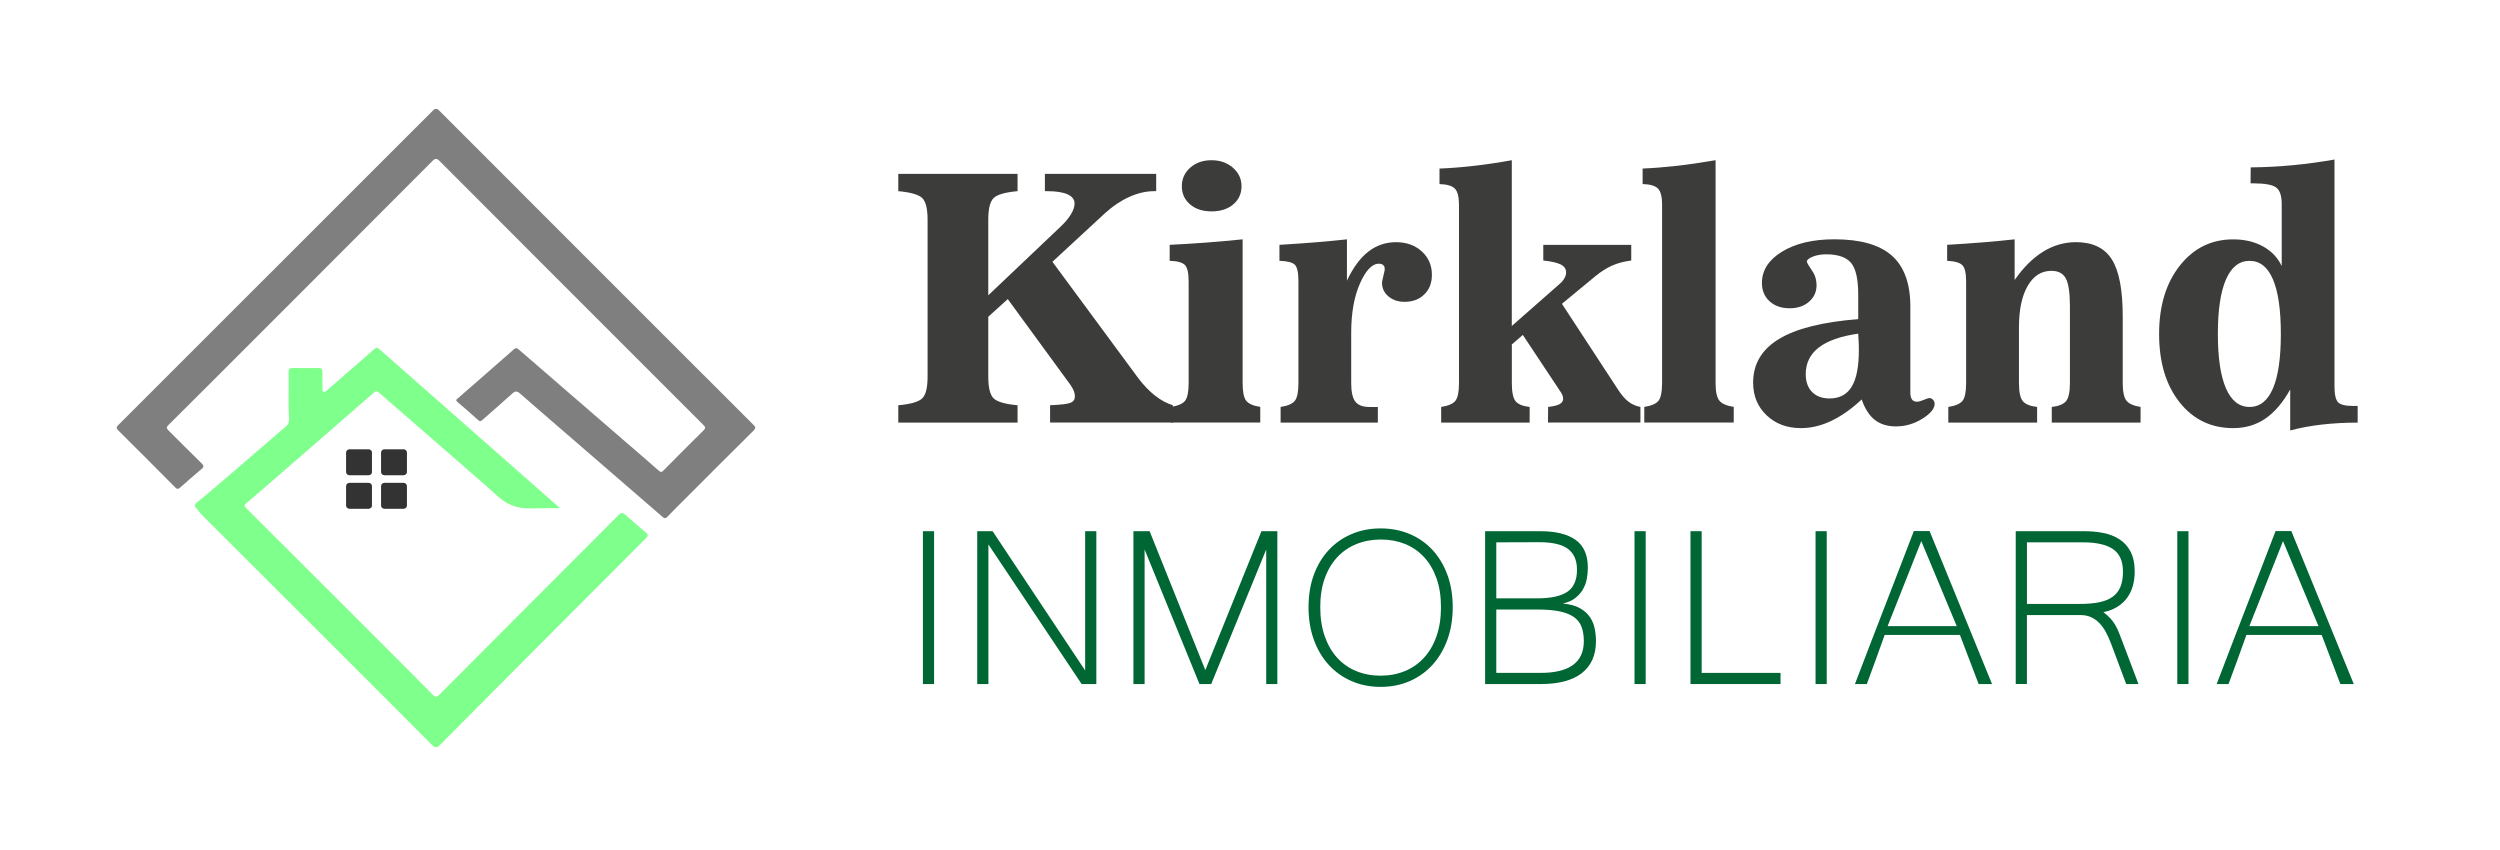
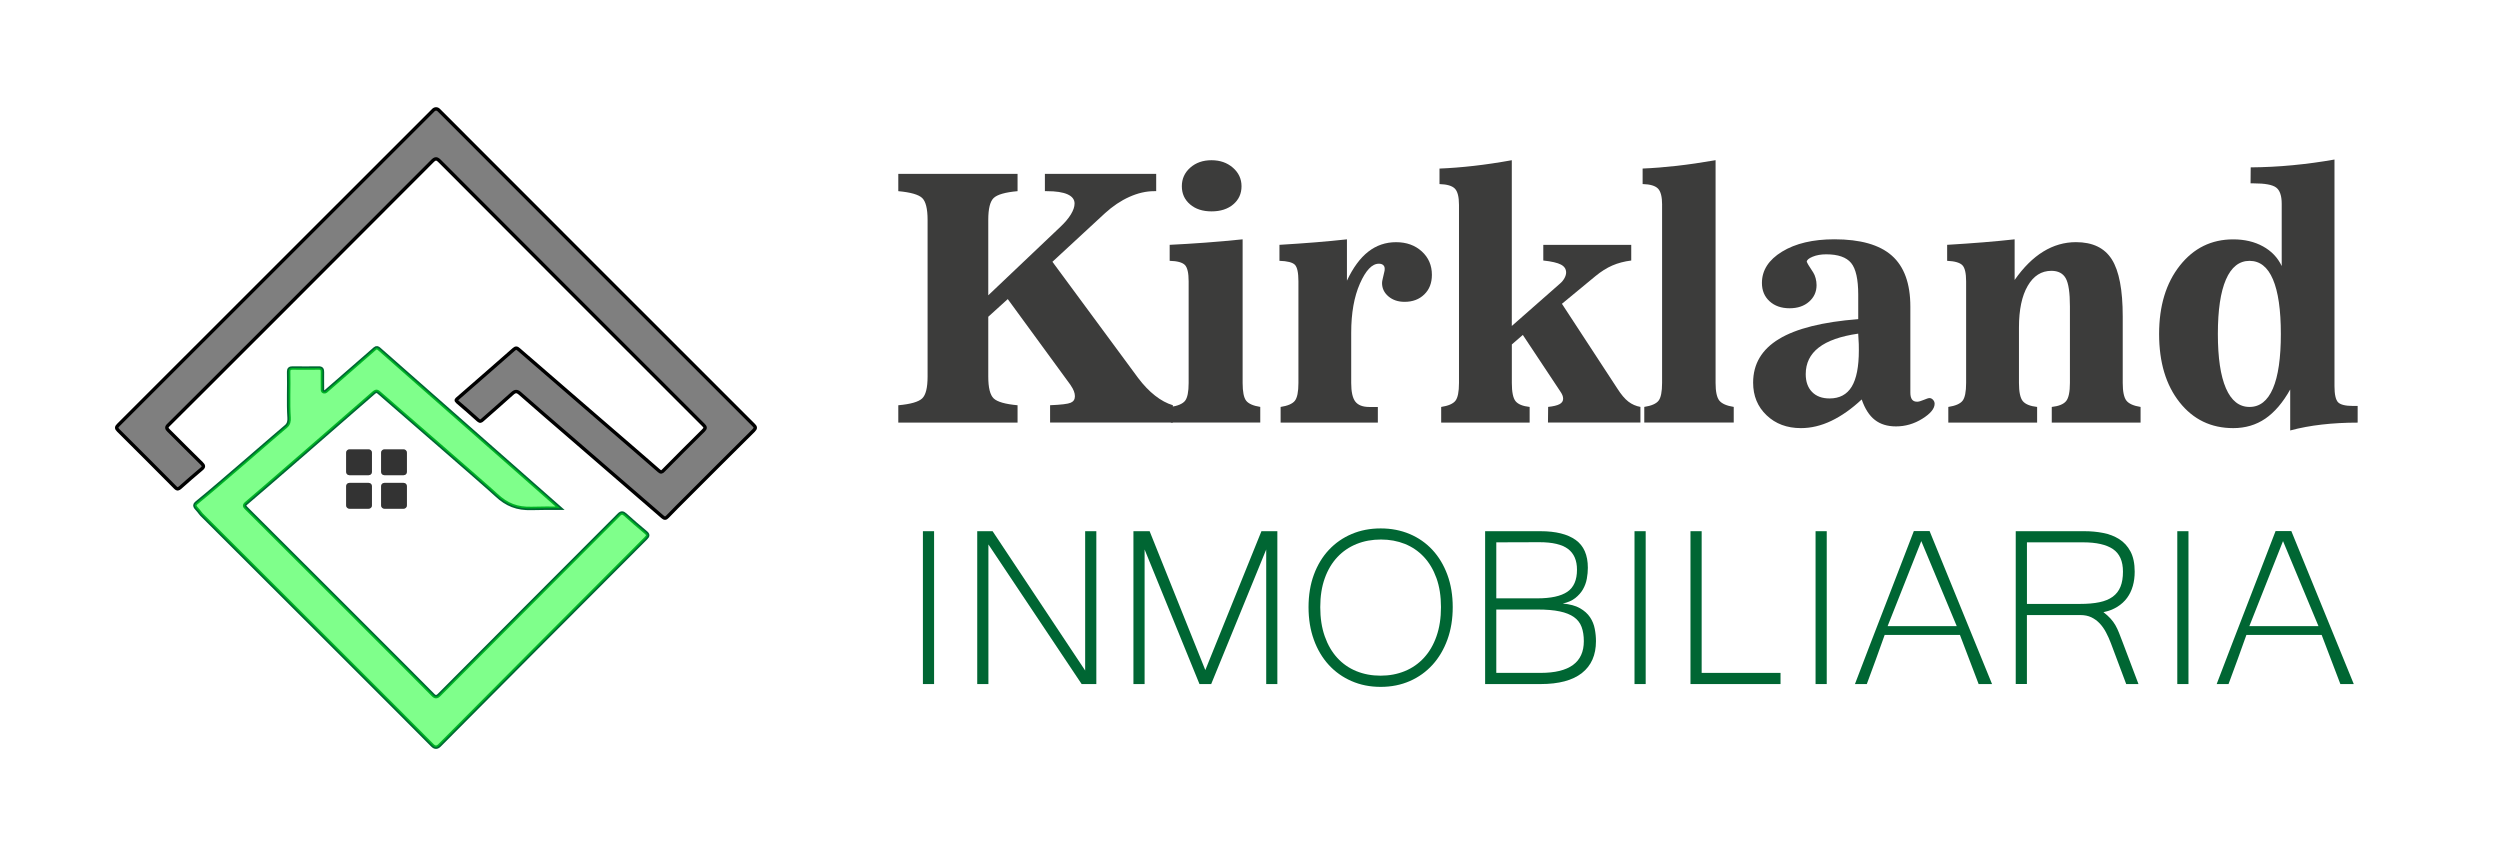
<svg xmlns="http://www.w3.org/2000/svg" version="1.1" id="Capa_1" x="0px" y="0px" viewBox="0 0 727.13 247.08" style="enable-background:new 0 0 727.13 247.08;" xml:space="preserve">
  <style type="text/css">
        .st0{fill:#3C3C3B;}
        .st1{fill:#006633;}
        .st4{opacity: 2;}
-         .st3 {stroke-width: 4;animation: trazar 5s ease-out infinite forwards;}    
-         #trazo1 {stroke-dasharray: 749.10; stroke-dashoffset: 749.10;}
-         #trazo2 {stroke-dasharray: 627.88; stroke-dashoffset: 627.881;}
-         @keyframes trazar {
-             80% {stroke-dashoffset: 0; stroke-width: 4;}  
-             90% {stroke-width: 2; opacity: 2;}
-             100% {opacity: 1; stroke-dashoffset: 0;}
-         }
+         
+         
+         
    </style>
  <g>
    <path id="trazo1" class="st3" fill="none" stroke="#000" d="M127.68,32.09c0,0,89.2,89.28,91.46,91.47c0.63,0.61,0.75,0.96,0.06,1.65c-6.62,6.56-13.2,13.15-19.79,19.74             c-1.76,1.76-3.54,3.52-5.26,5.32c-0.54,0.57-0.87,0.57-1.47,0.05c-4.42-3.9-38.47-33.19-41.42-35.86             c-0.88-0.79-1.44-0.75-2.27,0.01c-2.85,2.58-5.77,5.1-8.65,7.65c-0.39,0.35-0.69,0.57-1.21,0.11c-2.02-1.81-4.05-3.6-6.12-5.36             c-0.56-0.48-0.24-0.68,0.11-0.98c3.26-2.85,14.15-12.32,16.3-14.25c0.59-0.53,0.92-0.48,1.5,0.04             c7.17,6.28,38.75,33.45,40.75,35.26c0.55,0.5,0.83,0.39,1.27-0.07c3.88-3.92,7.77-7.83,11.7-11.71c0.63-0.62,0.55-0.97-0.05-1.56             c-10.82-10.77-70.8-70.79-76.71-76.75c-0.82-0.83-1.29-0.85-2.13,0c-9.31,9.37-75.35,75.46-76.76,76.77             c-0.67,0.62-0.55,1.02,0.03,1.59c3.21,3.17,6.36,6.39,9.59,9.53c0.7,0.69,0.78,1.05-0.03,1.71c-2.09,1.72-4.11,3.54-6.15,5.33             c-0.47,0.41-0.83,0.62-1.41,0.04c-5.51-5.56-11.05-11.1-16.61-16.62c-0.65-0.65-0.61-0.98,0.04-1.62             c6.16-6.13,91.51-91.47,91.51-91.47C126.43,31.57,127.16,31.51,127.68,32.09z" />
    <path id="trazo2" class="st3" fill="none" stroke="#006633" d="M162.91,147.82c-3,0-5.48-0.03-8.31,0.06c-4.21,0.12-7.2-1.06-10.24-3.9c-3.49-3.25-31.59-27.53-34.2-29.84             c-0.59-0.52-0.99-0.32-1.46,0.09c-2.09,1.84-34.72,30.23-37.06,32.13c-0.78,0.63-0.52,0.95,0.01,1.47             c4.59,4.57,53.18,53.08,54.2,54.21c0.7,0.78,1.22,0.77,1.91,0.05c1.94-2.01,48.06-48.16,52.24-52.37c0.69-0.7,1.18-0.64,1.87-0.02             c1.95,1.75,3.92,3.47,5.94,5.14c0.79,0.65,0.73,1.04,0.03,1.73c-7.18,7.14-59.06,59.22-59.89,60.11c-0.72,0.78-1.41,0.9-2.21,0.08             c-3.04-3.14-63.97-63.98-67.13-67.1c-0.31-0.3-0.52-0.7-0.81-1.02c-1.52-1.68-1.55-1.71,0.24-3.12             c3.93-3.11,23.9-20.51,25.09-21.45c0.88-0.7,1.01-1.64,0.95-2.56c-0.29-4.46-0.01-8.93-0.13-13.39c-0.02-0.79,0.34-1.09,1.11-1.08             c2.54,0.02,5.08,0.05,7.62,0c0.91-0.02,1.11,0.39,1.1,1.18c-0.03,1.71,0.01,3.42,0.01,5.13c0,0.72,0.71,0.7,0.94,0.51             c3.81-3.27,13.3-11.62,14.3-12.46c0.47-0.4,0.85-0.27,1.26,0.1C117.55,107.94,159.15,144.47,162.91,147.82z" />
    <g>
      <path class="st3" fill="rgba(0, 0, 0, 0.6)" d="M107.22,147.96h-5.59c-0.53,0-0.96-0.43-0.96-0.96v-5.59c0-0.53,0.43-0.96,0.96-0.96h5.59                 c0.53,0,0.96,0.43,0.96,0.96V147C108.19,147.53,107.76,147.96,107.22,147.96z" />
      <path class="st3" fill="rgba(0, 0, 0, 0.6)" d="M107.22,138.21h-5.59c-0.53,0-0.96-0.43-0.96-0.96v-5.59c0-0.53,0.43-0.96,0.96-0.96h5.59                 c0.53,0,0.96,0.43,0.96,0.96v5.59C108.19,137.78,107.76,138.21,107.22,138.21z" />
      <path class="st3" fill="rgba(0, 0, 0, 0.6)" d="M117.39,138.21h-5.59c-0.53,0-0.96-0.43-0.96-0.96v-5.59c0-0.53,0.43-0.96,0.96-0.96h5.59                 c0.53,0,0.96,0.43,0.96,0.96v5.59C118.35,137.78,117.92,138.21,117.39,138.21z" />
      <path class="st3" fill="rgba(0, 0, 0, 0.6)" d="M117.39,147.96h-5.59c-0.53,0-0.96-0.43-0.96-0.96v-5.59c0-0.53,0.43-0.96,0.96-0.96h5.59                 c0.53,0,0.96,0.43,0.96,0.96V147C118.35,147.53,117.92,147.96,117.39,147.96z" />
    </g>
  </g>
  <g>
    <path class="" fill="rgba(0, 0, 0, 0.5)" stroke="" d="M127.68,32.09c0,0,89.2,89.28,91.46,91.47c0.63,0.61,0.75,0.96,0.06,1.65c-6.62,6.56-13.2,13.15-19.79,19.74             c-1.76,1.76-3.54,3.52-5.26,5.32c-0.54,0.57-0.87,0.57-1.47,0.05c-4.42-3.9-38.47-33.19-41.42-35.86             c-0.88-0.79-1.44-0.75-2.27,0.01c-2.85,2.58-5.77,5.1-8.65,7.65c-0.39,0.35-0.69,0.57-1.21,0.11c-2.02-1.81-4.05-3.6-6.12-5.36             c-0.56-0.48-0.24-0.68,0.11-0.98c3.26-2.85,14.15-12.32,16.3-14.25c0.59-0.53,0.92-0.48,1.5,0.04             c7.17,6.28,38.75,33.45,40.75,35.26c0.55,0.5,0.83,0.39,1.27-0.07c3.88-3.92,7.77-7.83,11.7-11.71c0.63-0.62,0.55-0.97-0.05-1.56             c-10.82-10.77-70.8-70.79-76.71-76.75c-0.82-0.83-1.29-0.85-2.13,0c-9.31,9.37-75.35,75.46-76.76,76.77             c-0.67,0.62-0.55,1.02,0.03,1.59c3.21,3.17,6.36,6.39,9.59,9.53c0.7,0.69,0.78,1.05-0.03,1.71c-2.09,1.72-4.11,3.54-6.15,5.33             c-0.47,0.41-0.83,0.62-1.41,0.04c-5.51-5.56-11.05-11.1-16.61-16.62c-0.65-0.65-0.61-0.98,0.04-1.62             c6.16-6.13,91.51-91.47,91.51-91.47C126.43,31.57,127.16,31.51,127.68,32.09z" />
    <path class="" fill="rgba(0, 255, 25, 0.5)" stroke="" d="M162.91,147.82c-3,0-5.48-0.03-8.31,0.06c-4.21,0.12-7.2-1.06-10.24-3.9c-3.49-3.25-31.59-27.53-34.2-29.84             c-0.59-0.52-0.99-0.32-1.46,0.09c-2.09,1.84-34.72,30.23-37.06,32.13c-0.78,0.63-0.52,0.95,0.01,1.47             c4.59,4.57,53.18,53.08,54.2,54.21c0.7,0.78,1.22,0.77,1.91,0.05c1.94-2.01,48.06-48.16,52.24-52.37c0.69-0.7,1.18-0.64,1.87-0.02             c1.95,1.75,3.92,3.47,5.94,5.14c0.79,0.65,0.73,1.04,0.03,1.73c-7.18,7.14-59.06,59.22-59.89,60.11c-0.72,0.78-1.41,0.9-2.21,0.08             c-3.04-3.14-63.97-63.98-67.13-67.1c-0.31-0.3-0.52-0.7-0.81-1.02c-1.52-1.68-1.55-1.71,0.24-3.12             c3.93-3.11,23.9-20.51,25.09-21.45c0.88-0.7,1.01-1.64,0.95-2.56c-0.29-4.46-0.01-8.93-0.13-13.39c-0.02-0.79,0.34-1.09,1.11-1.08             c2.54,0.02,5.08,0.05,7.62,0c0.91-0.02,1.11,0.39,1.1,1.18c-0.03,1.71,0.01,3.42,0.01,5.13c0,0.72,0.71,0.7,0.94,0.51             c3.81-3.27,13.3-11.62,14.3-12.46c0.47-0.4,0.85-0.27,1.26,0.1C117.55,107.94,159.15,144.47,162.91,147.82z" />
    <g>
      <path fill="rgba(0, 0, 0, 0.5)" d="M107.22,147.96h-5.59c-0.53,0-0.96-0.43-0.96-0.96v-5.59c0-0.53,0.43-0.96,0.96-0.96h5.59                 c0.53,0,0.96,0.43,0.96,0.96V147C108.19,147.53,107.76,147.96,107.22,147.96z" />
      <path fill="rgba(0, 0, 0, 0.5)" d="M107.22,138.21h-5.59c-0.53,0-0.96-0.43-0.96-0.96v-5.59c0-0.53,0.43-0.96,0.96-0.96h5.59                 c0.53,0,0.96,0.43,0.96,0.96v5.59C108.19,137.78,107.76,138.21,107.22,138.21z" />
      <path fill="rgba(0, 0, 0, 0.5)" d="M117.39,138.21h-5.59c-0.53,0-0.96-0.43-0.96-0.96v-5.59c0-0.53,0.43-0.96,0.96-0.96h5.59                 c0.53,0,0.96,0.43,0.96,0.96v5.59C118.35,137.78,117.92,138.21,117.39,138.21z" />
      <path fill="rgba(0, 0, 0, 0.5)" d="M117.39,147.96h-5.59c-0.53,0-0.96-0.43-0.96-0.96v-5.59c0-0.53,0.43-0.96,0.96-0.96h5.59                 c0.53,0,0.96,0.43,0.96,0.96V147C118.35,147.53,117.92,147.96,117.39,147.96z" />
    </g>
  </g>
  <g>
    <path class="st0" d="M269.79,63.94c0-3.23-0.53-5.35-1.57-6.35c-1.05-1-3.37-1.66-6.95-1.99v-5.04h34.69v5.04             c-3.59,0.32-5.9,0.99-6.95,1.99c-1.05,1-1.57,3.12-1.57,6.35v21.95l20.93-19.87c1.32-1.23,2.35-2.44,3.08-3.63             c0.73-1.19,1.09-2.26,1.09-3.2c0-1.16-0.68-2.05-2.04-2.67c-1.36-0.61-3.36-0.92-6.01-0.92h-0.58v-5.04h32.37v5.04h-0.58             c-2.36,0-4.77,0.56-7.24,1.67c-2.47,1.11-4.82,2.69-7.05,4.72l-15.31,14.15l24.91,33.77c1.58,2.1,3.23,3.82,4.94,5.16             c1.71,1.34,3.44,2.27,5.18,2.79v5.04h-35.71v-5.04c3.2-0.13,5.2-0.37,6.01-0.73c0.81-0.35,1.21-0.98,1.21-1.89             c0-0.94-0.4-1.99-1.21-3.15l-0.05-0.1l-18.27-25l-5.67,5.14v17.4c0,3.23,0.52,5.35,1.57,6.35c1.05,1,3.37,1.66,6.95,1.99v5.04             h-34.69v-5.04c3.59-0.32,5.9-0.99,6.95-1.99c1.05-1,1.57-3.12,1.57-6.35V63.94z" />
    <path class="st0" d="M340.54,122.91v-4.55c2.07-0.32,3.45-0.92,4.14-1.79c0.69-0.87,1.04-2.6,1.04-5.18V81.82             c0-2.42-0.36-4-1.09-4.75c-0.73-0.74-2.2-1.15-4.43-1.21v-4.65c3.29-0.16,6.72-0.37,10.27-0.63c3.55-0.26,7.2-0.58,10.95-0.97             v41.77c0,2.58,0.35,4.31,1.04,5.18c0.69,0.87,2.06,1.47,4.09,1.79v4.55H340.54z M343.74,54.16c0-2.16,0.82-3.96,2.45-5.4             c1.63-1.44,3.69-2.16,6.18-2.16c2.49,0,4.56,0.73,6.23,2.18c1.66,1.45,2.5,3.25,2.5,5.38c0,2.16-0.8,3.92-2.4,5.28             c-1.6,1.36-3.71,2.04-6.32,2.04c-2.58,0-4.67-0.68-6.25-2.04C344.53,58.08,343.74,56.32,343.74,54.16z" />
    <path class="st0" d="M372.47,122.91v-4.55c2.07-0.32,3.45-0.92,4.14-1.79c0.69-0.87,1.04-2.6,1.04-5.18V81.82             c0-2.52-0.35-4.13-1.04-4.82c-0.7-0.69-2.19-1.07-4.48-1.14v-4.65c3.78-0.23,7.27-0.47,10.47-0.73c3.2-0.26,6.25-0.55,9.16-0.87             v12.02c1.78-3.78,3.84-6.59,6.2-8.43s5.05-2.76,8.09-2.76s5.53,0.9,7.49,2.69s2.93,4.06,2.93,6.81c0,2.36-0.73,4.26-2.21,5.69             c-1.47,1.44-3.38,2.16-5.74,2.16c-1.87,0-3.43-0.52-4.68-1.57c-1.24-1.05-1.87-2.35-1.87-3.9c0-0.16,0.02-0.35,0.05-0.56             c0.03-0.21,0.08-0.44,0.15-0.7l0.48-2.08c0.03-0.1,0.05-0.21,0.07-0.34c0.02-0.13,0.02-0.29,0.02-0.48c0-0.45-0.14-0.81-0.44-1.07             c-0.29-0.26-0.71-0.39-1.26-0.39c-1.97,0-3.8,1.92-5.5,5.77c-1.7,3.84-2.54,8.62-2.54,14.34v14.58c0,2.58,0.4,4.39,1.21,5.43             c0.81,1.03,2.16,1.55,4.07,1.55h2.47v4.55H372.47z" />
    <path class="st0" d="M439.72,111.38c0,2.65,0.36,4.42,1.09,5.31c0.73,0.89,2.09,1.45,4.09,1.67v4.55h-25.73v-4.55             c2.07-0.32,3.45-0.92,4.14-1.79c0.69-0.87,1.04-2.6,1.04-5.18v-51.8c0-2.33-0.4-3.9-1.19-4.72c-0.79-0.82-2.29-1.27-4.48-1.33             v-4.51c3.17-0.13,6.48-0.39,9.93-0.78c3.46-0.39,7.15-0.94,11.1-1.65v48.21l14.1-12.4c0.52-0.45,0.93-0.97,1.24-1.55             c0.31-0.58,0.46-1.11,0.46-1.6c0-1-0.5-1.77-1.5-2.3c-1-0.53-2.71-0.93-5.14-1.19v-4.55h25.58v4.55c-2.04,0.26-3.87,0.74-5.5,1.45             c-1.63,0.71-3.27,1.74-4.92,3.1l-9.74,8.04l16.09,24.61c1.13,1.78,2.21,3.06,3.25,3.85c1.03,0.79,2.2,1.3,3.49,1.53v4.55h-26.89             l0.05-4.55c1.52-0.16,2.62-0.43,3.32-0.8c0.69-0.37,1.04-0.9,1.04-1.57c0-0.36-0.07-0.71-0.22-1.07c-0.15-0.35-0.38-0.76-0.7-1.21             l-10.8-16.28l-3.2,2.76V111.38z" />
    <path class="st0" d="M483.43,59.58c0-2.33-0.4-3.9-1.19-4.72c-0.79-0.82-2.29-1.27-4.48-1.33v-4.51c3.13-0.13,6.43-0.39,9.88-0.78             c3.46-0.39,7.24-0.94,11.34-1.65v64.78c0,2.52,0.36,4.23,1.09,5.14c0.73,0.9,2.12,1.52,4.19,1.84v4.55h-26.02v-4.55             c2.07-0.32,3.45-0.92,4.14-1.79c0.69-0.87,1.04-2.6,1.04-5.18V59.58z" />
    <path class="st0" d="M541.48,116.18c-2.94,2.75-5.89,4.82-8.84,6.23s-5.9,2.11-8.84,2.11c-4.04,0-7.37-1.24-9.98-3.73             c-2.62-2.49-3.92-5.65-3.92-9.5c0-5.43,2.51-9.66,7.53-12.7c5.02-3.04,12.7-4.96,23.04-5.77V85.7c0-4.49-0.7-7.57-2.08-9.23             c-1.39-1.66-3.8-2.5-7.22-2.5c-1.52,0-2.84,0.23-3.97,0.7c-1.13,0.47-1.7,0.96-1.7,1.48c0,0.06,0.1,0.26,0.29,0.58             c0.1,0.16,0.16,0.27,0.19,0.34l1.4,2.18c0.29,0.45,0.53,1.01,0.7,1.67c0.18,0.66,0.27,1.33,0.27,2.01c0,1.94-0.73,3.55-2.18,4.82             c-1.45,1.28-3.34,1.91-5.67,1.91c-2.39,0-4.33-0.68-5.81-2.03c-1.49-1.36-2.23-3.13-2.23-5.33c0-3.68,1.95-6.72,5.86-9.11             c3.91-2.39,8.98-3.59,15.21-3.59c7.56,0,13.13,1.58,16.72,4.75c3.58,3.17,5.38,8.11,5.38,14.83v25c0,0.9,0.16,1.57,0.48,2.01             s0.82,0.65,1.5,0.65c0.45,0,1.09-0.18,1.91-0.53c0.82-0.35,1.38-0.53,1.67-0.53c0.39,0,0.73,0.17,1.04,0.51             c0.31,0.34,0.46,0.72,0.46,1.14c0,1.42-1.2,2.88-3.58,4.36c-2.39,1.49-4.94,2.23-7.66,2.23c-2.49,0-4.54-0.63-6.15-1.89             C543.69,120.88,542.41,118.89,541.48,116.18z M540.46,97.04c-5.14,0.74-8.96,2.09-11.48,4.05c-2.52,1.95-3.78,4.53-3.78,7.73             c0,2.2,0.61,3.92,1.84,5.18s2.92,1.89,5.09,1.89c2.91,0,5.05-1.14,6.44-3.42c1.39-2.28,2.08-5.81,2.08-10.59             c0-0.55-0.01-1.15-0.02-1.79C540.61,99.44,540.56,98.43,540.46,97.04z" />
    <path class="st0" d="M617.4,111.38c0,2.52,0.36,4.23,1.07,5.14c0.71,0.9,2.08,1.52,4.12,1.84v4.55h-25.83v-4.55             c2.04-0.23,3.42-0.79,4.17-1.7c0.74-0.9,1.11-2.67,1.11-5.28V89.09c0-3.97-0.4-6.69-1.21-8.14s-2.2-2.18-4.17-2.18             c-2.91,0-5.21,1.46-6.9,4.38c-1.7,2.92-2.54,6.95-2.54,12.09v16.14c0,2.62,0.37,4.38,1.11,5.28c0.74,0.9,2.13,1.47,4.17,1.7v4.55             h-25.83v-4.55c2.07-0.32,3.45-0.92,4.14-1.79c0.69-0.87,1.04-2.6,1.04-5.18V81.82c0-2.39-0.37-3.96-1.11-4.7             c-0.74-0.74-2.21-1.16-4.41-1.26v-4.65c3.78-0.23,7.27-0.47,10.47-0.73c3.2-0.26,6.25-0.55,9.16-0.87v11.82             c2.58-3.68,5.36-6.44,8.33-8.26c2.97-1.82,6.14-2.74,9.5-2.74c4.85,0,8.33,1.67,10.44,5.02c2.12,3.34,3.17,8.88,3.17,16.6V111.38z" />
    <path class="st0" d="M654.62,48.68c4.07-0.03,8.15-0.24,12.23-0.63c4.09-0.39,8.13-0.94,12.14-1.65v65.9c0,2.42,0.35,3.99,1.04,4.7             c0.69,0.71,2.14,1.07,4.34,1.07h1.36v4.85c-3.65,0-7.11,0.19-10.37,0.56c-3.26,0.37-6.35,0.94-9.25,1.72v-11.92             c-2.13,3.81-4.55,6.64-7.24,8.48s-5.81,2.76-9.33,2.76c-6.43,0-11.63-2.5-15.6-7.51c-3.97-5.01-5.96-11.63-5.96-19.87             c0-8.17,2.01-14.8,6.03-19.89c4.02-5.09,9.2-7.63,15.53-7.63c3.29,0,6.18,0.68,8.65,2.04c2.47,1.36,4.29,3.26,5.45,5.72V59.29             c0-2.36-0.54-3.94-1.62-4.75c-1.08-0.81-3.25-1.21-6.52-1.21h-0.92L654.62,48.68z M654.28,118.36c3,0,5.27-1.79,6.81-5.38             s2.3-8.87,2.3-15.84c0-7.01-0.77-12.31-2.3-15.89c-1.53-3.59-3.8-5.38-6.81-5.38c-3,0-5.29,1.81-6.86,5.43             c-1.57,3.62-2.35,8.9-2.35,15.84c0,6.91,0.78,12.18,2.35,15.8C648.99,116.55,651.27,118.36,654.28,118.36z" />
  </g>
  <g>
    <path class="st1" d="M271.68,198.96h-3.25V154.5h3.25V198.96z" />
    <path class="st1" d="M318.86,198.96h-4.26l-27.12-40.61v40.61h-3.25V154.5h4.47l26.92,40.52V154.5h3.25V198.96z" />
    <path class="st1" d="M371.53,198.96h-3.25v-39.14l-16,39.14h-3.41l-15.96-39.14v39.14h-3.25V154.5h4.71l16.2,40.4l16.32-40.4h4.63             V198.96z" />
    <path class="st1" d="M401.58,153.69c3.03,0,5.83,0.54,8.41,1.62c2.57,1.08,4.78,2.63,6.64,4.63c1.85,2,3.3,4.41,4.34,7.23             c1.04,2.82,1.56,5.96,1.56,9.42c0,3.44-0.51,6.58-1.54,9.42c-1.03,2.84-2.47,5.29-4.32,7.33c-1.85,2.04-4.06,3.63-6.62,4.75             c-2.56,1.12-5.38,1.69-8.47,1.69s-5.92-0.56-8.49-1.69c-2.57-1.12-4.79-2.7-6.64-4.73c-1.85-2.03-3.3-4.47-4.32-7.31             c-1.03-2.84-1.54-6-1.54-9.46c0-3.49,0.52-6.65,1.56-9.46c1.04-2.81,2.5-5.22,4.37-7.21c1.87-1.99,4.08-3.53,6.64-4.61             C395.71,154.23,398.52,153.69,401.58,153.69z M401.54,196.52c2.54,0,4.89-0.44,7.04-1.32c2.15-0.88,4.01-2.17,5.58-3.88             c1.57-1.71,2.79-3.8,3.65-6.27c0.87-2.48,1.3-5.3,1.3-8.47c0-3.19-0.44-6.01-1.32-8.45c-0.88-2.44-2.1-4.49-3.65-6.15             c-1.56-1.66-3.4-2.92-5.52-3.78c-2.13-0.85-4.45-1.28-6.96-1.28c-2.57,0-4.93,0.43-7.09,1.3c-2.15,0.87-4.01,2.13-5.58,3.8             c-1.57,1.67-2.8,3.72-3.67,6.15c-0.88,2.44-1.32,5.24-1.32,8.41c0,3.17,0.43,5.99,1.3,8.47c0.87,2.48,2.08,4.57,3.63,6.27             s3.41,3,5.56,3.88C396.64,196.08,398.99,196.52,401.54,196.52z" />
    <path class="st1" d="M464.19,186.49c0,4.03-1.36,7.12-4.08,9.26c-2.72,2.14-6.72,3.21-12,3.21h-16.16V154.5h16.08             c4.47,0,7.88,0.85,10.25,2.54c2.37,1.69,3.55,4.39,3.55,8.1c0,1.03-0.1,2.09-0.3,3.19c-0.2,1.1-0.58,2.12-1.12,3.07             c-0.54,0.95-1.29,1.79-2.23,2.54c-0.95,0.75-2.17,1.28-3.65,1.6c2.08,0.19,3.76,0.64,5.01,1.36c1.26,0.72,2.23,1.59,2.92,2.62             c0.69,1.03,1.15,2.16,1.38,3.39C464.08,184.13,464.19,185.33,464.19,186.49z M435.2,174.03h11.94c3.95,0,6.86-0.64,8.73-1.91             c1.87-1.27,2.8-3.41,2.8-6.42c0-2.71-0.87-4.72-2.6-6.03c-1.73-1.31-4.51-1.97-8.32-1.97l-12.55,0.04V174.03z M435.2,195.71h12.87             c8.39,0,12.59-3.07,12.59-9.22c0-1.6-0.22-2.98-0.65-4.14c-0.43-1.16-1.17-2.12-2.21-2.86c-1.04-0.74-2.42-1.3-4.14-1.66             c-1.72-0.37-3.88-0.55-6.48-0.55H435.2V195.71z" />
    <path class="st1" d="M478.65,198.96h-3.25V154.5h3.25V198.96z" />
    <path class="st1" d="M517.87,198.96h-26.19V154.5h3.25v41.21h22.94V198.96z" />
    <path class="st1" d="M531.31,198.96h-3.25V154.5h3.25V198.96z" />
    <path class="st1" d="M579.39,198.96h-3.9l-5.44-14.29h-21.89c-0.79,2.25-1.64,4.62-2.56,7.13c-0.92,2.5-1.8,4.89-2.64,7.17h-3.45             c1.46-3.84,2.9-7.61,4.32-11.29c1.42-3.68,2.83-7.34,4.24-10.98c1.41-3.64,2.82-7.3,4.24-10.98c1.42-3.68,2.86-7.43,4.33-11.25             h4.59L579.39,198.96z M569.12,182.11l-10.31-24.73l-9.79,24.73H569.12z" />
    <path class="st1" d="M621.98,198.96h-3.57l-4.43-11.82c-0.43-1.14-0.91-2.21-1.44-3.21c-0.53-1-1.14-1.87-1.85-2.62             c-0.7-0.74-1.51-1.33-2.42-1.77c-0.91-0.43-1.97-0.65-3.19-0.65h-15.55v20.06h-3.25V154.5h20.02c1.87,0,3.68,0.17,5.42,0.51             c1.75,0.34,3.3,0.94,4.67,1.81c1.37,0.87,2.46,2.06,3.27,3.59c0.81,1.53,1.22,3.49,1.22,5.87c0,1.49-0.18,2.88-0.55,4.16             c-0.37,1.29-0.92,2.44-1.66,3.45c-0.75,1.02-1.69,1.88-2.84,2.6s-2.5,1.24-4.04,1.56c0.84,0.65,1.53,1.27,2.07,1.87             c0.54,0.6,1.01,1.23,1.4,1.91c0.39,0.68,0.74,1.42,1.06,2.23c0.31,0.81,0.67,1.75,1.08,2.8L621.98,198.96z M589.54,175.65h15.43             c2.19,0,4.07-0.16,5.64-0.49c1.57-0.32,2.86-0.86,3.88-1.6c1.01-0.74,1.77-1.71,2.25-2.9c0.49-1.19,0.73-2.65,0.73-4.39             c0-3.06-0.97-5.24-2.9-6.56c-1.94-1.31-4.83-1.97-8.67-1.97h-16.36V175.65z" />
    <path class="st1" d="M636.52,198.96h-3.25V154.5h3.25V198.96z" />
    <path class="st1" d="M684.6,198.96h-3.9l-5.44-14.29h-21.89c-0.79,2.25-1.64,4.62-2.56,7.13c-0.92,2.5-1.8,4.89-2.64,7.17h-3.45             c1.46-3.84,2.9-7.61,4.32-11.29c1.42-3.68,2.83-7.34,4.24-10.98c1.41-3.64,2.82-7.3,4.24-10.98c1.42-3.68,2.86-7.43,4.33-11.25             h4.59L684.6,198.96z M674.33,182.11l-10.31-24.73l-9.79,24.73H674.33z" />
  </g>
</svg>
